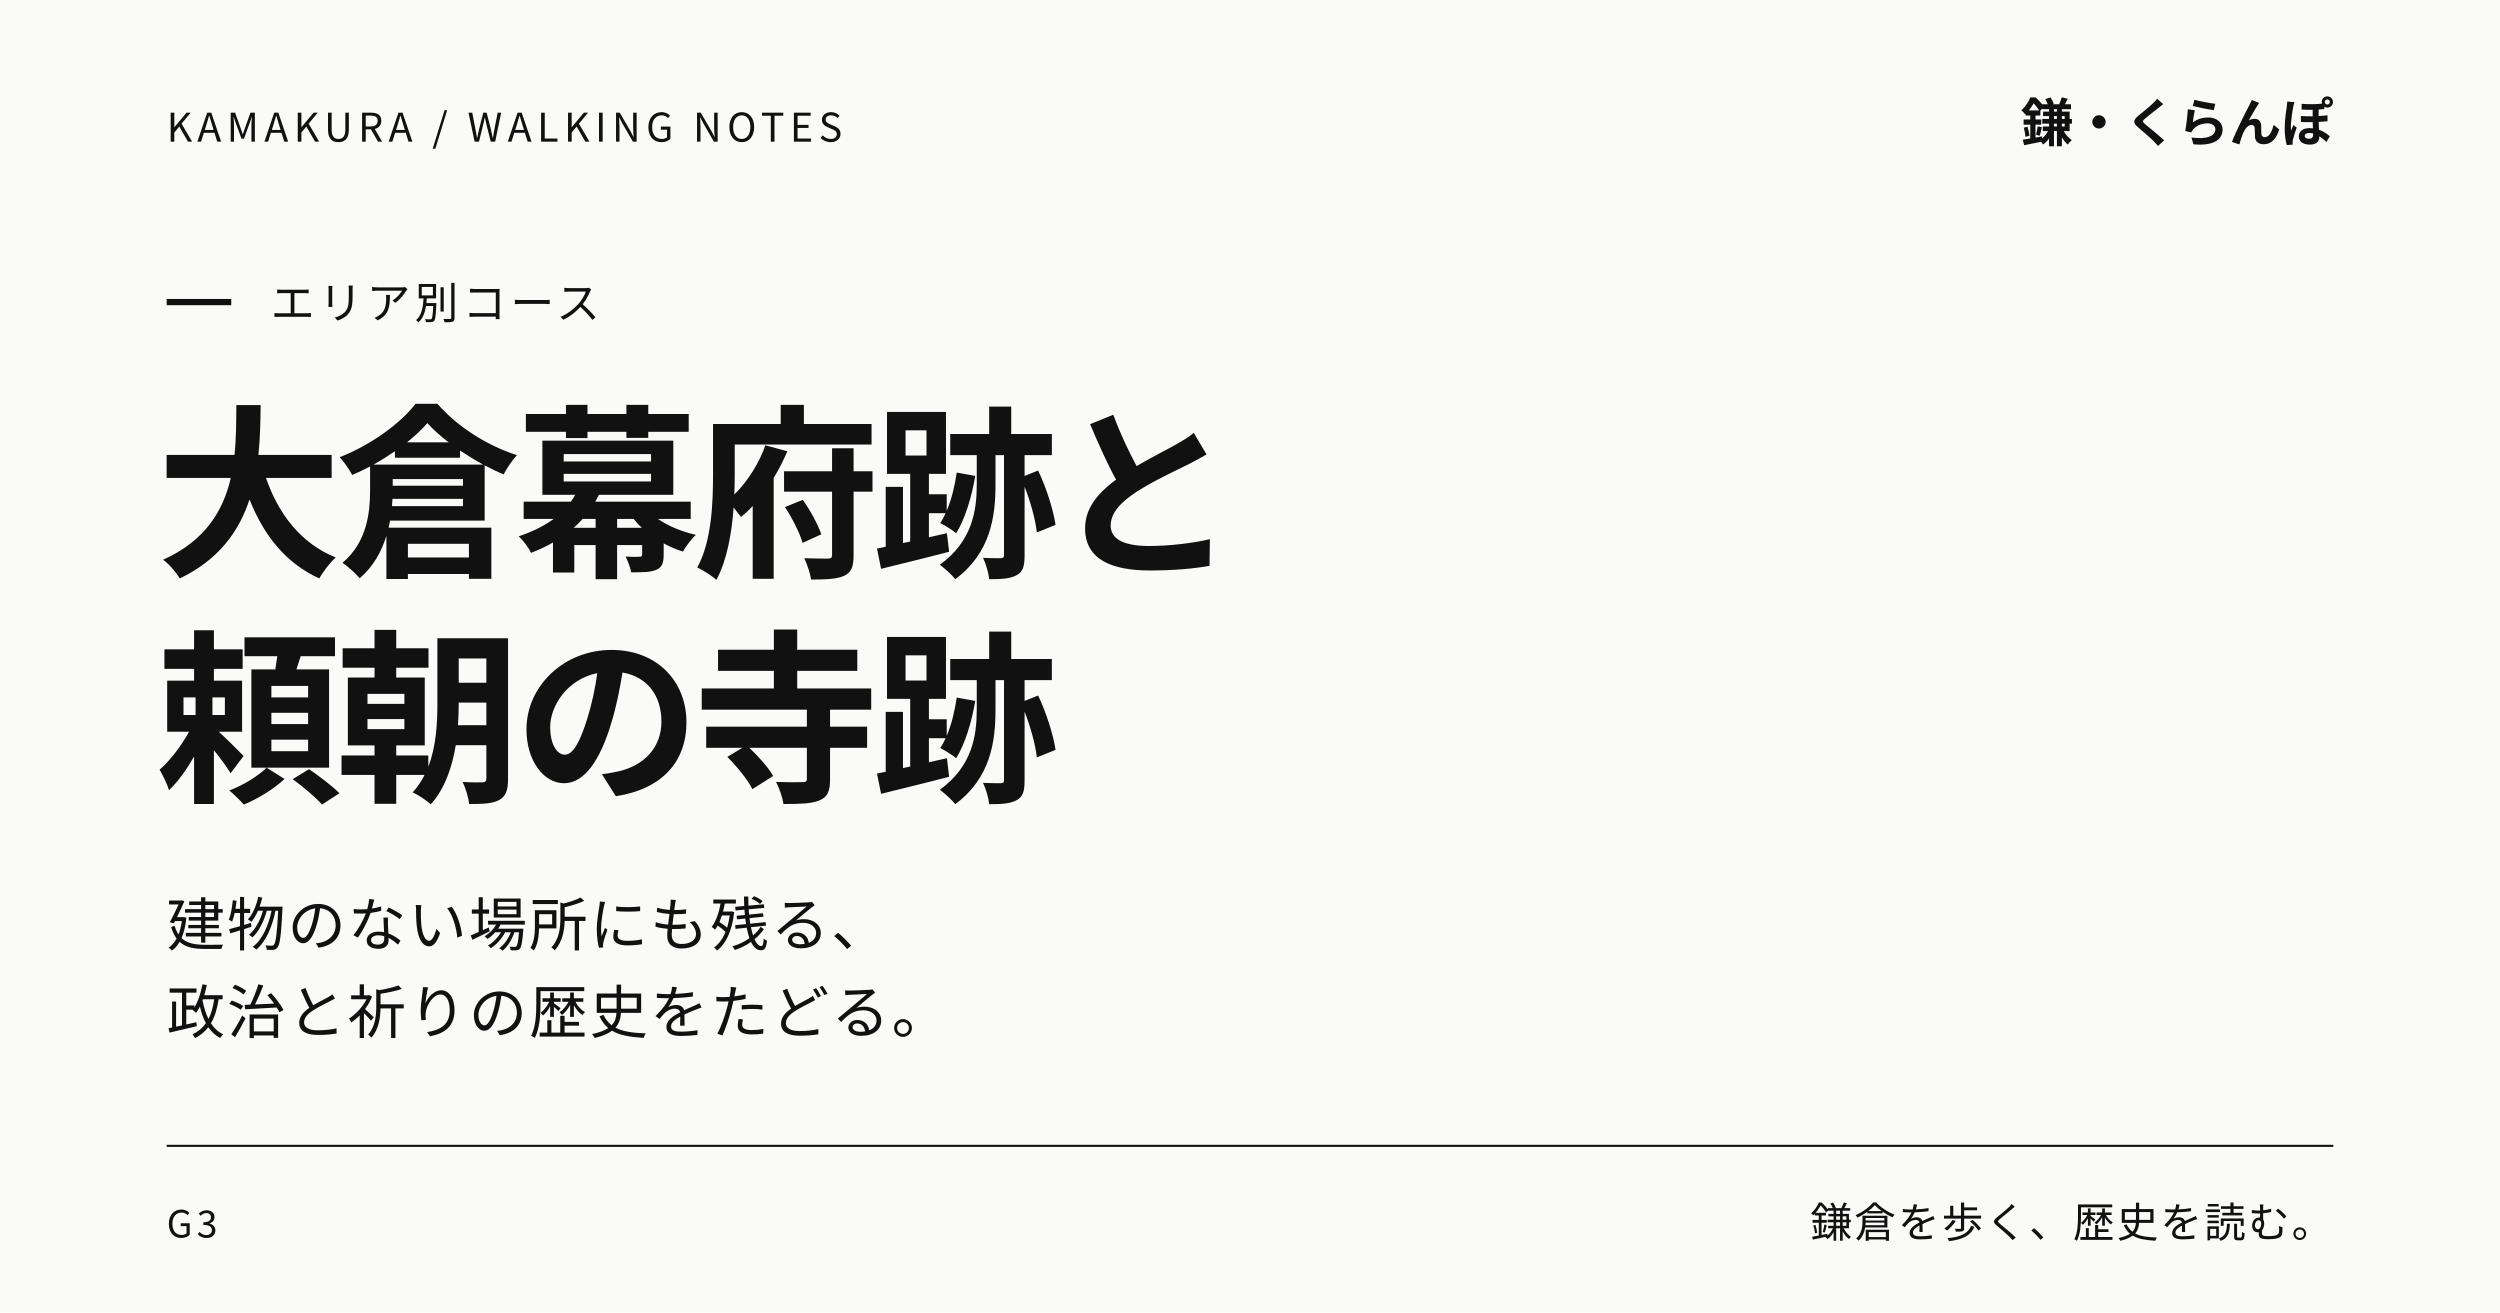
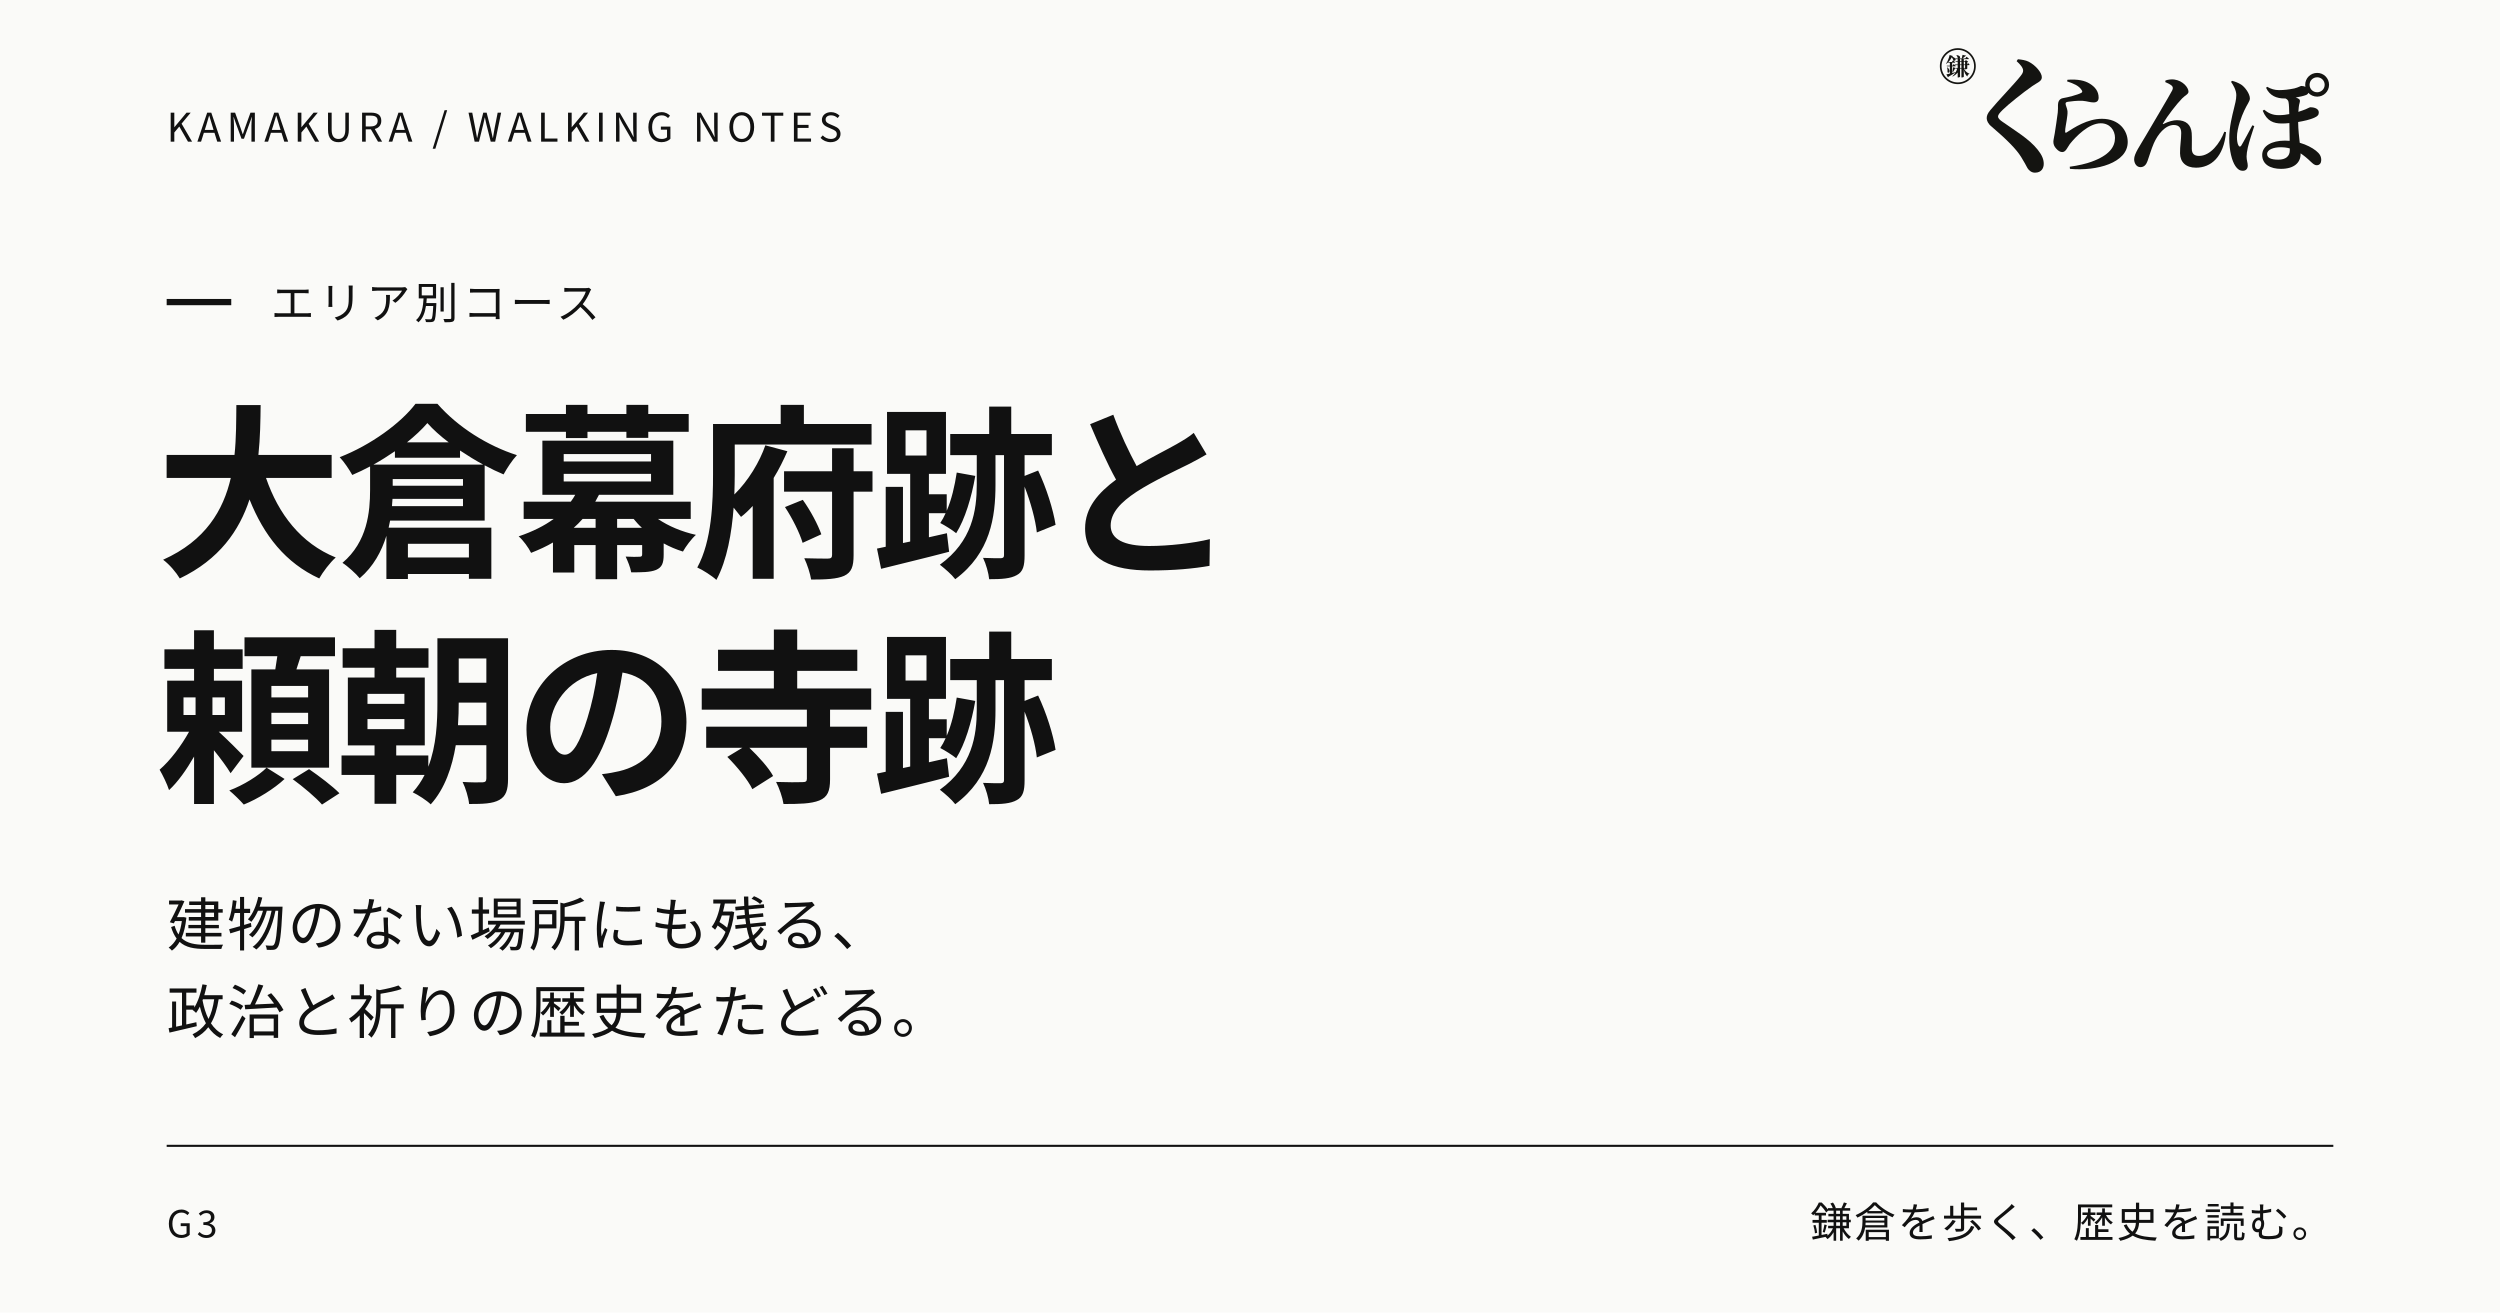
<svg xmlns="http://www.w3.org/2000/svg" width="1200" height="630" viewBox="0 0 1200 630">
  <rect width="1200" height="630" fill="#fafaf8" />
  <g fill="#111" font-family="Noto Sans CJK JP, sans-serif">
    <text x="80" y="68" font-size="19" font-weight="400" letter-spacing="2.6" text-anchor="start">KAMAKURA / WALKING NOTES</text>
-     <text x="1120" y="68" font-size="25" font-weight="700" letter-spacing="0" text-anchor="end">鎌・くらんぽ</text>
+     <g transform="translate(930,22) scale(.5135)">
+       <circle cx="19" cy="19" r="16" fill="none" stroke="#141411" stroke-width="1.6" />
+       <path d="M71 332 57 329C71 273 81 194 72 130C134 54 227 196 71 332ZM307 336C300 268 290 187 279 134L296 128C328 170 359 230 385 282C401 282 412 288 417 298L422 281H479C462 227 439 174 410 124L407 134L266 97V375H391C404 375 414 380 416 390C386 424 332 472 332 472L285 403H266V526H368C382 526 392 531 394 542C362 576 304 625 304 625L253 554H112C170 615 218 687 250 753C284 707 309 656 320 621C363 583 422 620 407 673H497V588H406L415 560H497V452H383L391 424H497V309H413L414 305ZM595 673H652V588H595ZM25 39 92 -82C104 -78 113 -69 116 -56C252 20 346 79 409 122C374 62 330 8 278 -37L288 -50C373 -5 443 51 497 118V-88H514C565 -88 595 -66 595 -60V281H652V-88H670C720 -88 751 -66 751 -60V233C779 109 824 17 897 -47C911 12 941 47 982 58L984 69C892 104 801 181 757 281H804V250H819C849 250 894 269 895 276V424H968C980 424 989 429 992 440C972 468 931 512 931 512L897 452H895V546C914 549 927 557 933 565L839 636L795 588H751V673H940C954 673 964 678 966 689C929 724 867 774 867 774L812 702H692C736 731 782 768 811 797C833 797 844 805 848 818L698 852C692 808 679 747 666 702H572C618 729 616 824 450 843L441 838C467 806 497 753 505 707L513 702H396L398 693C381 723 339 754 262 779C289 782 299 790 303 802L160 846C142 743 82 580 13 486L24 478C52 498 79 521 104 546L110 526H172V403H40L48 375H172V73C109 58 56 45 25 39ZM804 424V309H751V424ZM804 452H751V560H804ZM595 424H652V309H595ZM595 452V560H652V452Z" transform="translate(7.707865,27.58427) scale(0.02247191,-0.02247191)" fill="#141411" />
+       <path d="M623 -72C675 -72 692 -35 692 -3C692 31 680 64 645 108C577 194 465 259 369 327C348 341 333 355 333 369C333 382 343 395 369 421C411 463 530 558 603 609C646 638 677 646 677 678C677 713 630 771 573 800C548 812 520 816 489 819L479 804C508 778 530 752 530 730C530 716 524 705 509 686C470 635 326 485 273 420C252 395 244 377 244 356C244 337 255 312 280 292C397 192 475 115 514 52C541 9 552 -14 564 -36C576 -55 596 -72 623 -72Z" transform="translate(16.964,110) scale(0.119,-0.119)" fill="#141411" />
+       <path d="M335 -30 337 -50C588 -73 877 6 877 201C877 308 797 418 636 418C500 418 376 336 305 290C297 285 293 287 292 298C291 328 302 369 307 408C311 440 316 461 314 490C311 518 296 543 296 559C296 567 300 575 318 577C343 581 409 589 456 586C501 582 525 571 558 571C591 571 605 588 605 616C605 674 573 717 516 750C475 774 413 790 314 783L310 768C372 747 420 728 446 687C455 675 454 666 442 660C409 642 315 618 271 611C236 605 225 574 225 547C225 522 226 505 223 476C218 429 202 330 195 283C189 244 182 222 182 203C182 180 190 159 208 140C227 118 246 107 265 107C298 107 311 147 336 182C393 254 513 376 625 376C711 376 758 310 758 240C758 158 709 78 537 16C491 -1 413 -20 335 -30Z" transform="translate(90.112,110) scale(0.1,-0.1)" fill="#141411" />
+       <path d="M665 -39C804 -39 924 58 946 293L930 297C889 189 800 71 694 71C653 71 626 88 626 138C626 193 628 238 625 285C619 362 572 405 487 405C455 405 410 394 362 370C355 366 353 369 357 375C397 443 484 556 535 608C563 637 595 648 595 671C595 711 542 774 463 785C441 789 404 785 380 776L378 761C396 754 423 741 438 728C449 718 453 704 443 684C413 626 262 374 196 260C141 165 87 92 87 40C87 4 108 -34 146 -34C183 -34 201 -7 212 23C229 70 246 131 271 189C307 271 377 360 458 360C512 360 527 326 527 284C527 220 515 165 516 96C517 14 569 -39 665 -39Z" transform="translate(175.112,110) scale(0.1,-0.1)" fill="#141411" />
+       <path d="M190 -68C221 -68 236 -47 236 -19C236 8 225 29 225 66C225 85 229 117 237 151C249 202 277 290 297 350L279 357C251 305 194 197 175 167C166 154 156 155 148 171C140 186 135 214 135 246C135 331 179 443 203 494C230 554 256 581 256 608C256 651 211 714 174 738C144 756 117 766 89 773L80 763C99 736 129 687 129 639C129 593 116 555 106 510C91 448 63 344 63 235C63 120 88 24 120 -23C146 -61 169 -68 190 -68ZM885 666C845 666 814 697 814 736C814 775 845 806 885 806C924 806 955 775 955 736C955 697 924 666 885 666ZM885 625C946 625 996 674 996 736C996 798 946 847 885 847C823 847 773 798 773 736L775 717C764 722 751 725 737 725C728 725 712 712 672 702C624 692 575 686 528 686C489 686 451 697 418 717L407 708C442 632 508 608 578 608H588C602 602 614 592 617 576C622 551 623 504 624 462C597 456 565 452 525 452C464 452 427 473 389 503L376 493C415 397 477 374 554 374C578 374 600 375 625 378L628 212C614 213 599 214 584 214C461 214 371 165 371 80C371 -10 450 -50 546 -50C672 -50 730 10 730 89V95C760 75 791 50 825 17C843 1 858 -16 881 -16C909 -16 923 6 923 32C923 68 908 92 873 120C839 147 785 176 722 194C716 249 708 313 707 388C760 397 815 409 858 428C891 442 900 456 900 477C900 524 833 526 819 526C815 526 801 517 777 507C758 499 734 491 709 483C711 515 714 545 721 568C726 587 726 598 708 607C702 611 693 614 684 617C719 623 754 630 780 640C791 644 799 650 802 661C822 639 852 625 885 625ZM629 141V123C629 68 591 36 522 36C453 36 417 52 417 89C417 130 478 152 542 152C572 152 601 149 629 141Z" transform="translate(266.412,110) scale(0.1,-0.1)" fill="#141411" />
+     </g>
    <path d="M80 145H111" stroke="#111" stroke-width="3" />
    <text x="130" y="153" font-size="21" font-weight="400" letter-spacing="2" text-anchor="start">エリア別コース</text>
    <text x="75" y="270" font-size="89" font-weight="900" letter-spacing="-3" text-anchor="start">大倉幕府跡と</text>
    <text x="75" y="378" font-size="89" font-weight="900" letter-spacing="-3" text-anchor="start">頼朝の寺跡</text>
    <text x="80" y="454" font-size="28" font-weight="400" letter-spacing="1" text-anchor="start">建物のない場所にも残る、</text>
    <text x="80" y="496" font-size="28" font-weight="400" letter-spacing="1" text-anchor="start">政治と祈りの歴史をたどる。</text>
    <path d="M80 550H1120" stroke="#111" stroke-width="1" />
    <text x="80" y="594" font-size="18" font-weight="400" letter-spacing="2" text-anchor="start">G3</text>
    <text x="1120" y="594" font-size="20" font-weight="400" letter-spacing="1" text-anchor="end">鎌倉を歩く、歴史を読む。</text>
  </g>
</svg>
